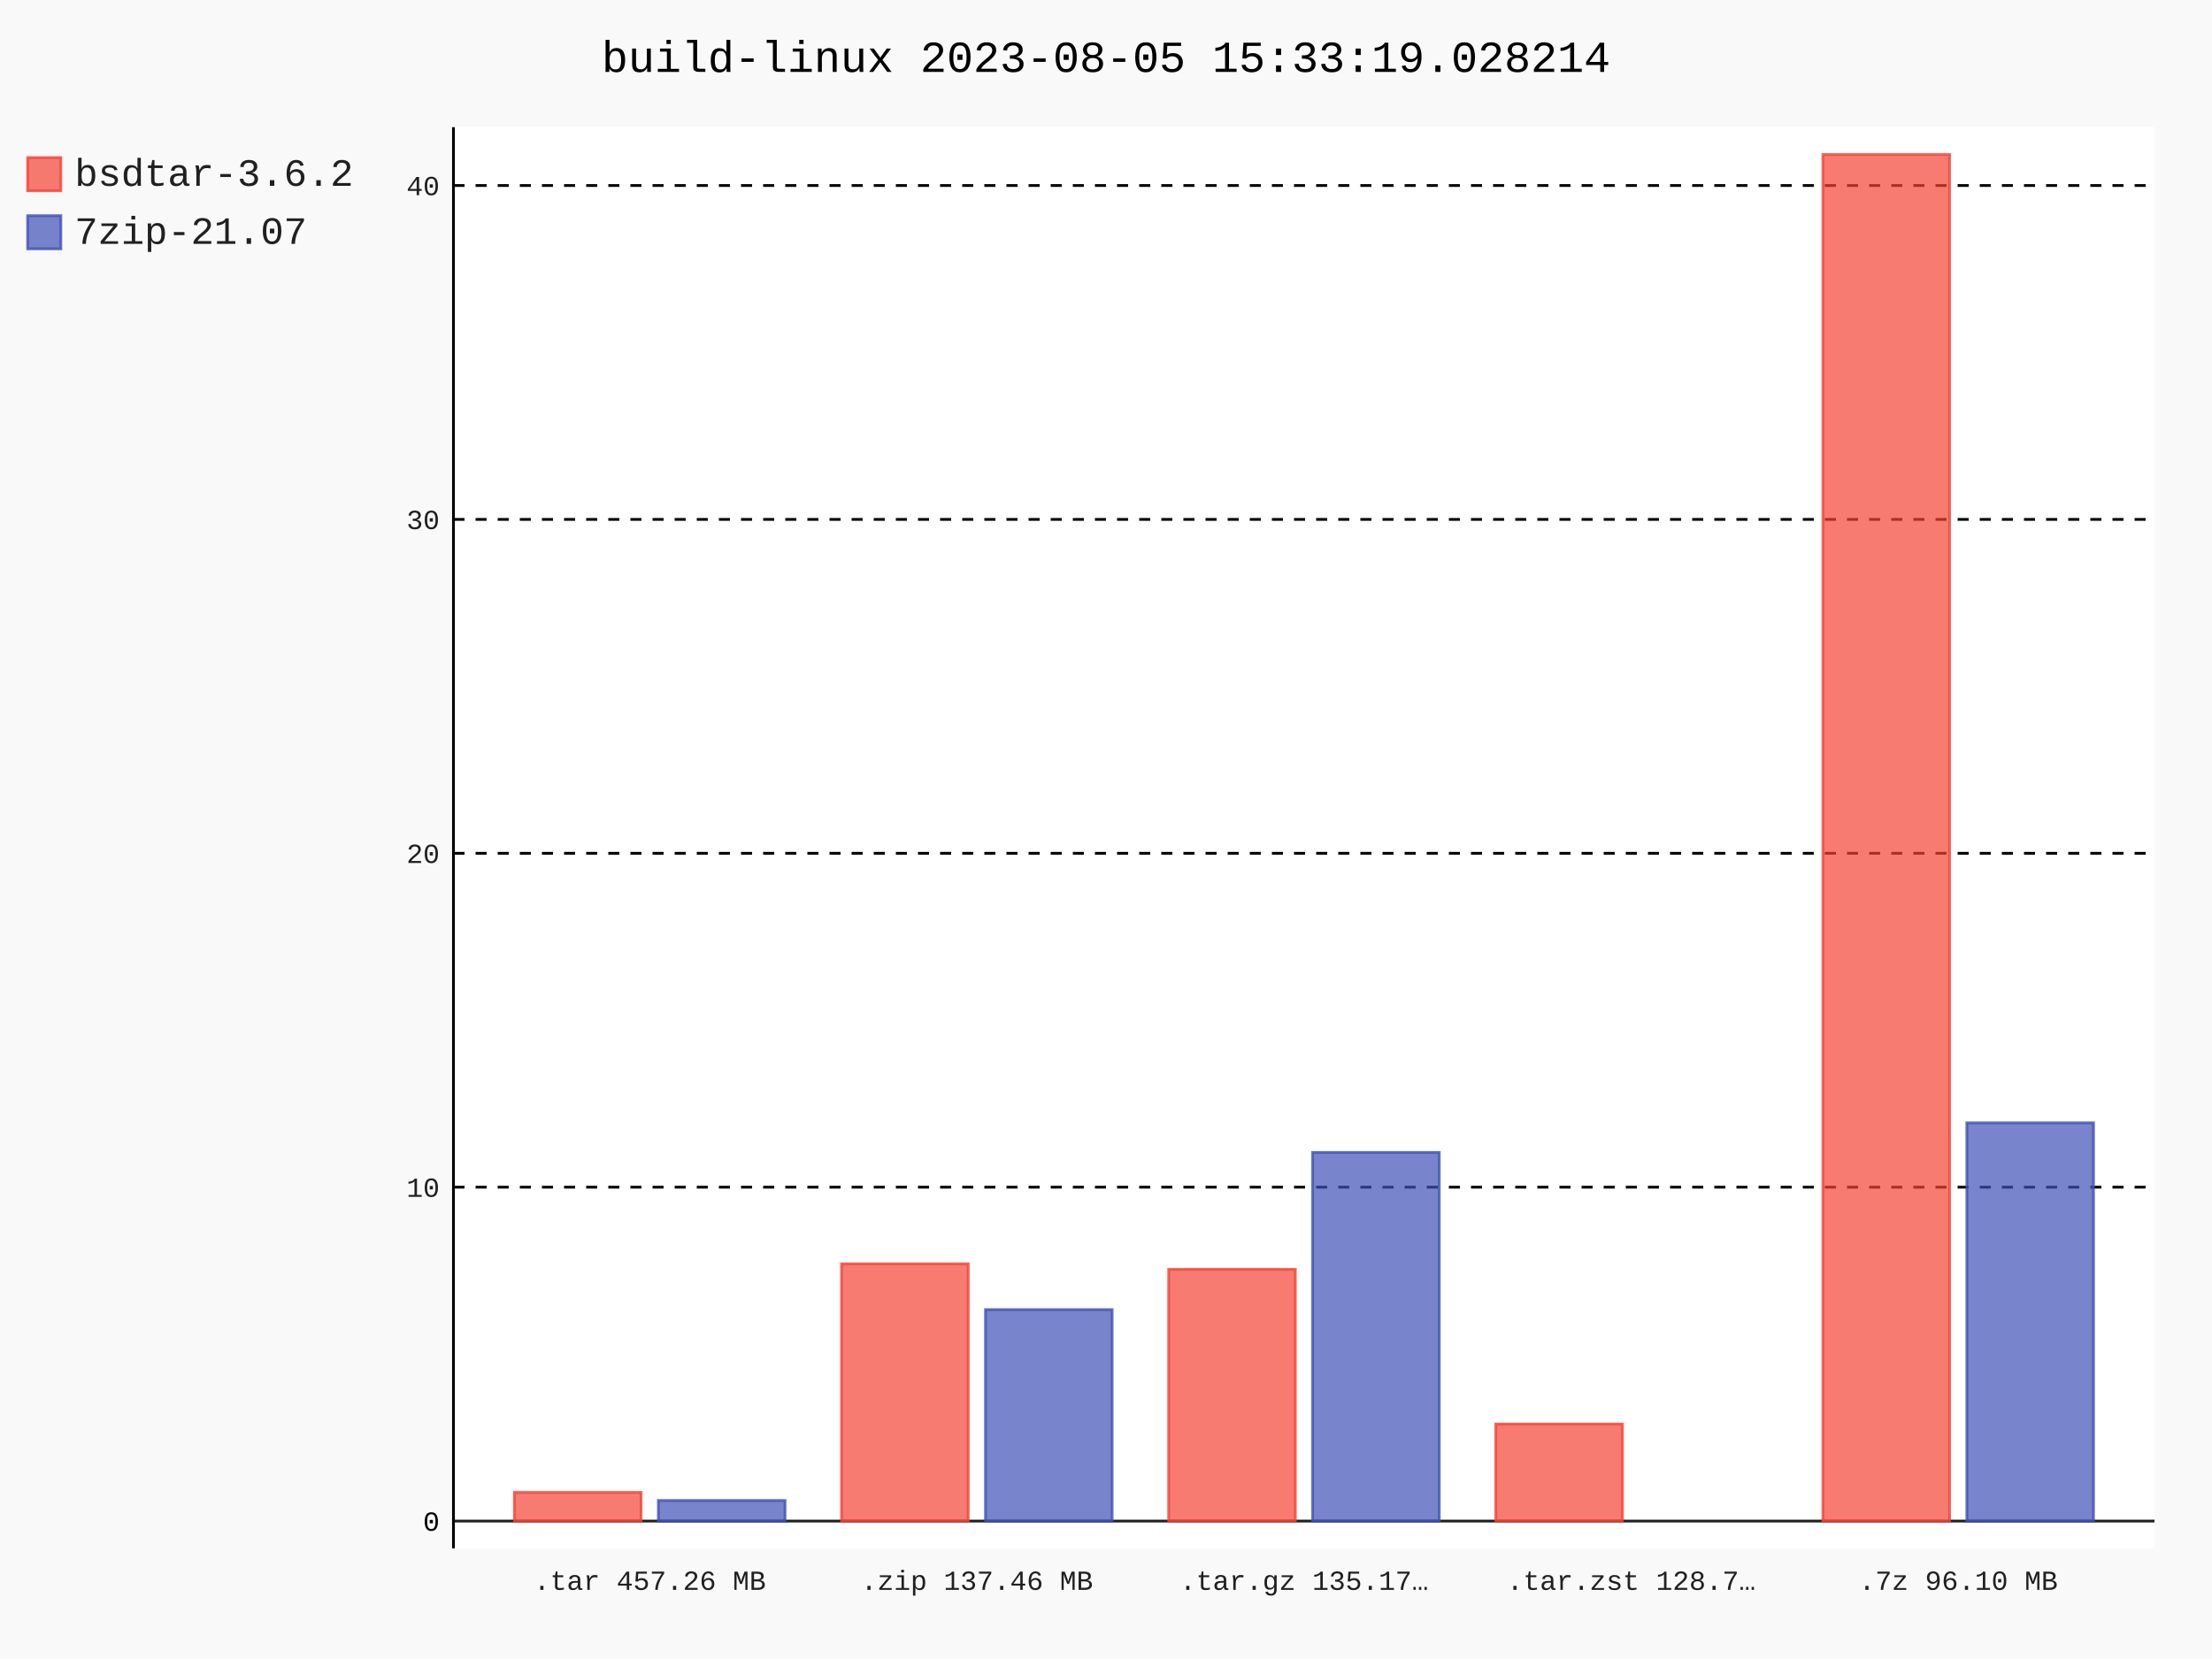
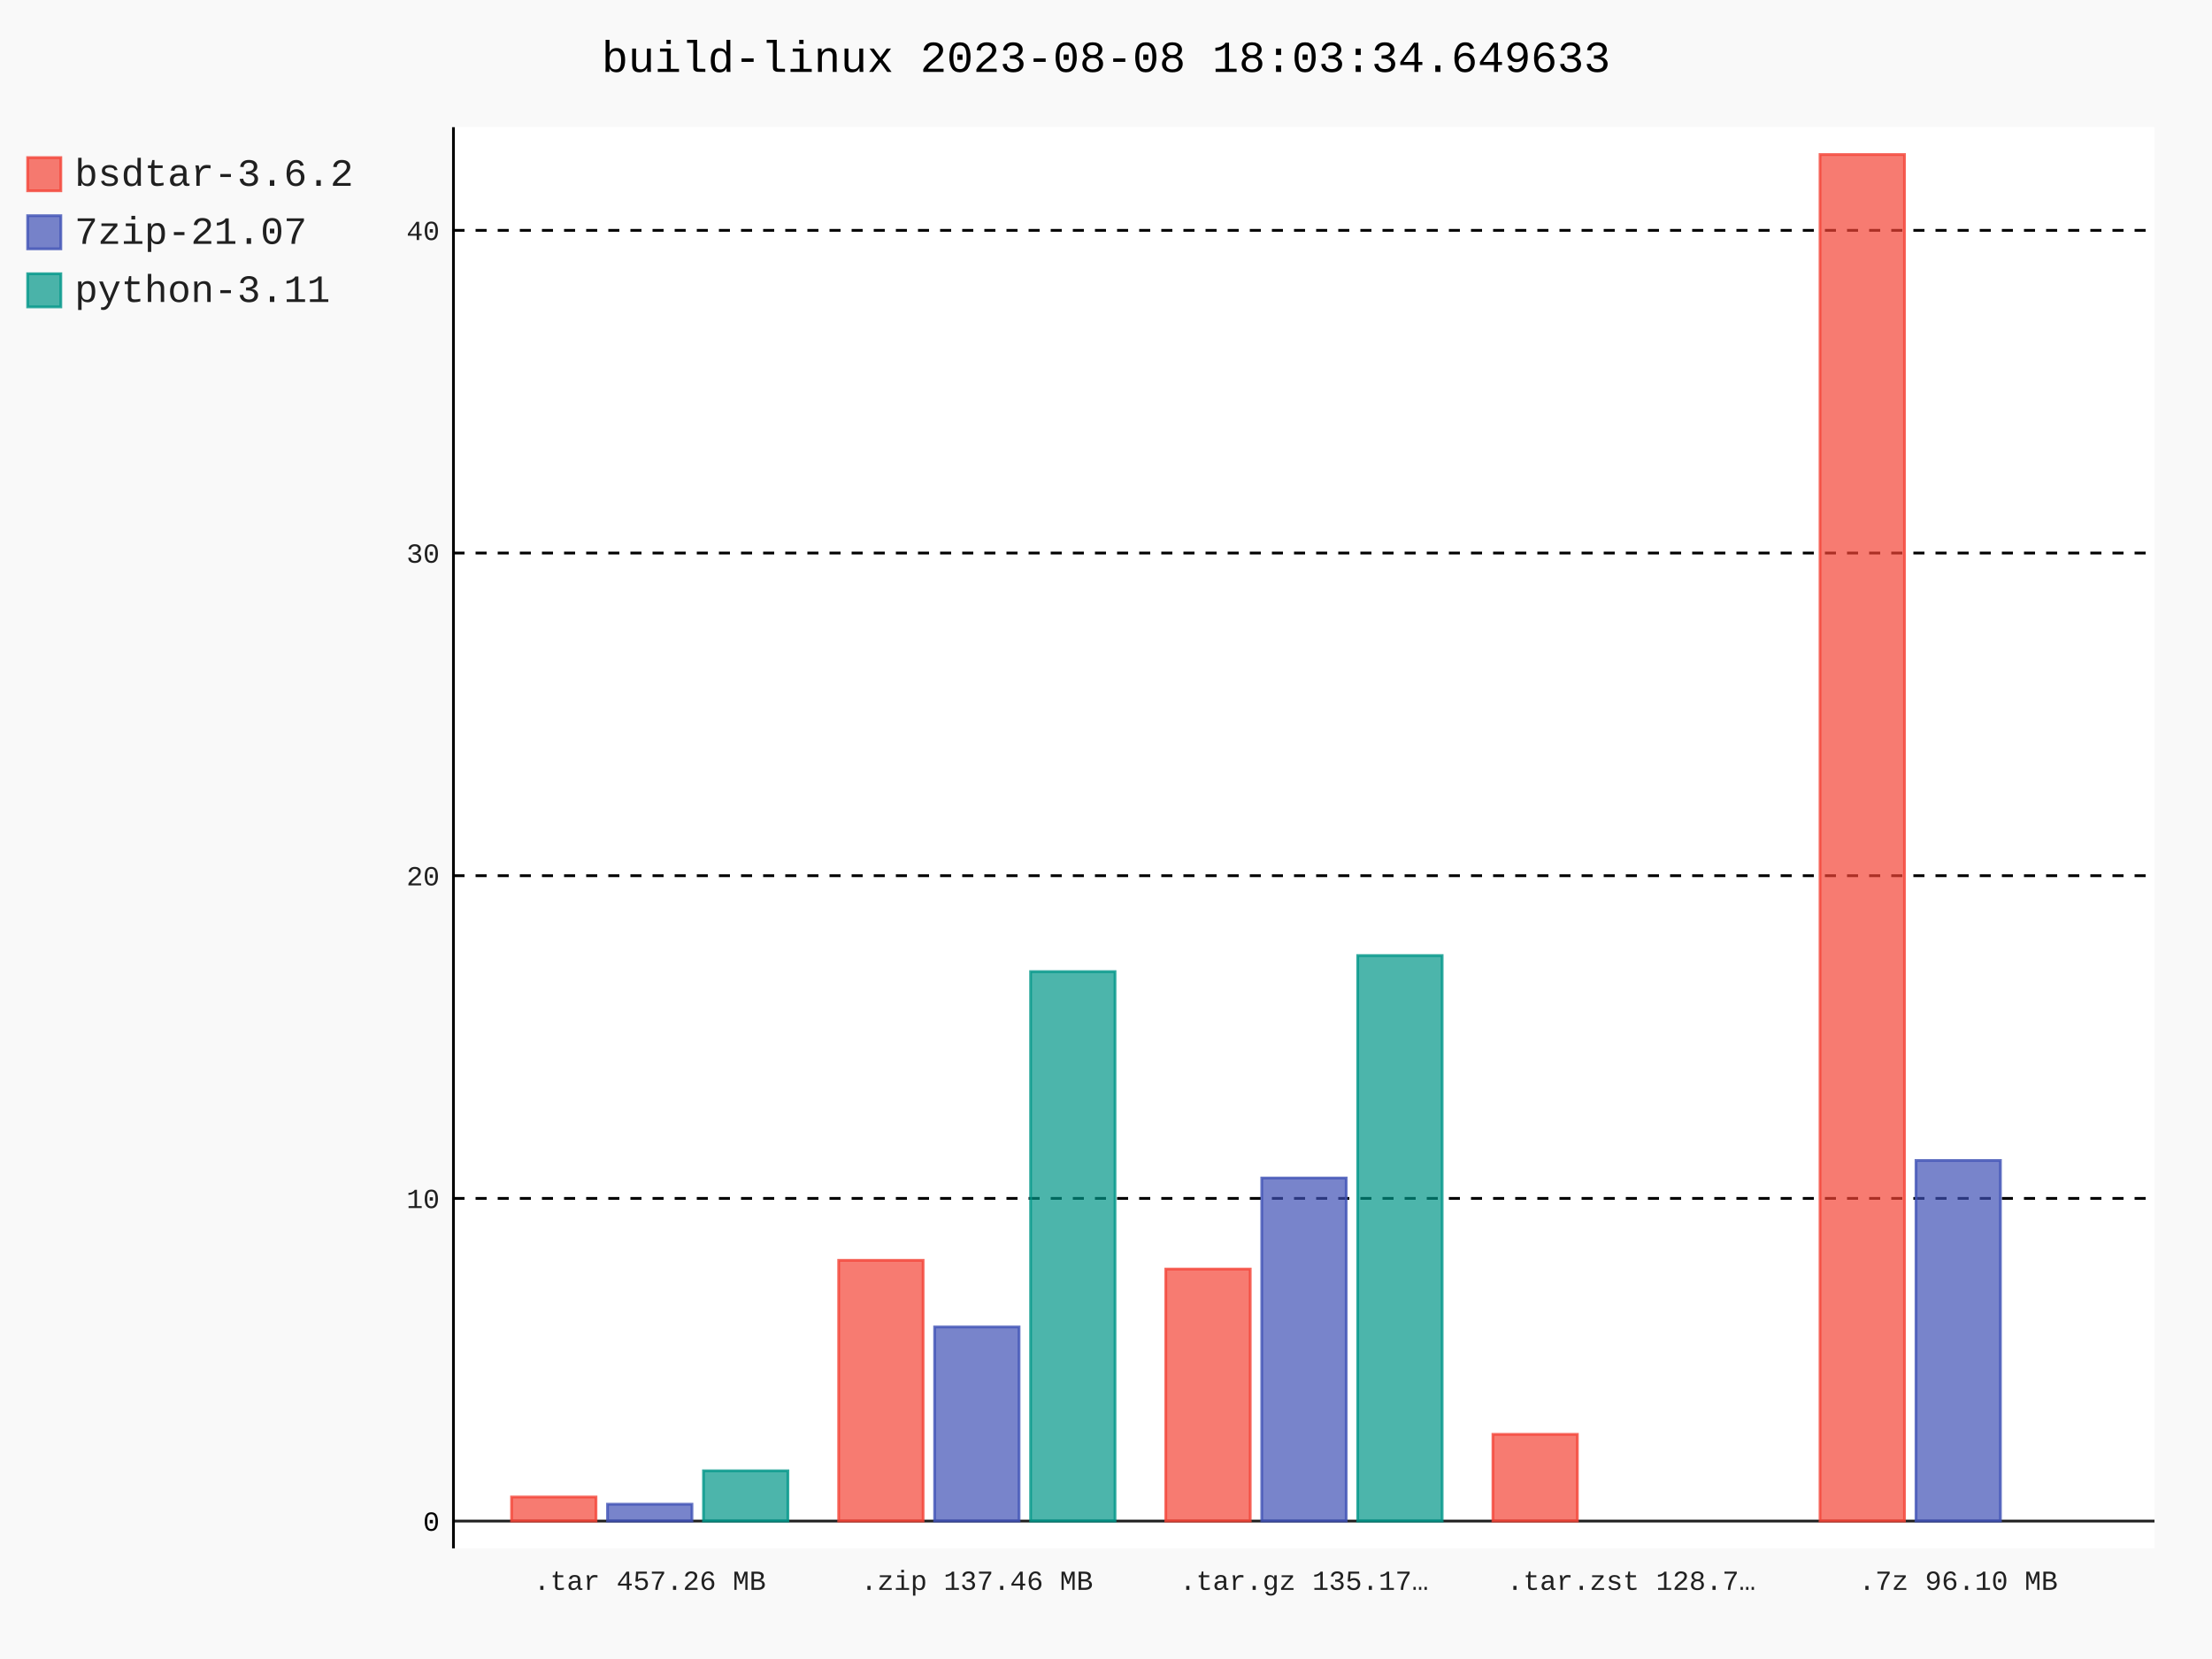
- <svg xmlns="http://www.w3.org/2000/svg" id="chart-20ebc750-cc10-4b50-97b6-d83d3d136396" class="pygal-chart" viewBox="0 0 800 600">
+ <svg xmlns="http://www.w3.org/2000/svg" id="chart-1e963afc-e790-4fc5-999a-8ee0ed5c1b69" class="pygal-chart" viewBox="0 0 800 600">
  <defs>
-     <style type="text/css">#chart-20ebc750-cc10-4b50-97b6-d83d3d136396{-webkit-user-select:none;-webkit-font-smoothing:antialiased;font-family:Consolas,"Liberation Mono",Menlo,Courier,monospace}#chart-20ebc750-cc10-4b50-97b6-d83d3d136396 .title{font-family:Consolas,"Liberation Mono",Menlo,Courier,monospace;font-size:16px}#chart-20ebc750-cc10-4b50-97b6-d83d3d136396 .legends .legend text{font-family:Consolas,"Liberation Mono",Menlo,Courier,monospace;font-size:14px}#chart-20ebc750-cc10-4b50-97b6-d83d3d136396 .axis text{font-family:Consolas,"Liberation Mono",Menlo,Courier,monospace;font-size:10px}#chart-20ebc750-cc10-4b50-97b6-d83d3d136396 .axis text.major{font-family:Consolas,"Liberation Mono",Menlo,Courier,monospace;font-size:10px}#chart-20ebc750-cc10-4b50-97b6-d83d3d136396 .text-overlay text.value{font-family:Consolas,"Liberation Mono",Menlo,Courier,monospace;font-size:16px}#chart-20ebc750-cc10-4b50-97b6-d83d3d136396 .text-overlay text.label{font-family:Consolas,"Liberation Mono",Menlo,Courier,monospace;font-size:10px}#chart-20ebc750-cc10-4b50-97b6-d83d3d136396 .tooltip{font-family:Consolas,"Liberation Mono",Menlo,Courier,monospace;font-size:14px}#chart-20ebc750-cc10-4b50-97b6-d83d3d136396 text.no_data{font-family:Consolas,"Liberation Mono",Menlo,Courier,monospace;font-size:64px}
- #chart-20ebc750-cc10-4b50-97b6-d83d3d136396{background-color:rgba(249,249,249,1)}#chart-20ebc750-cc10-4b50-97b6-d83d3d136396 path,#chart-20ebc750-cc10-4b50-97b6-d83d3d136396 line,#chart-20ebc750-cc10-4b50-97b6-d83d3d136396 rect,#chart-20ebc750-cc10-4b50-97b6-d83d3d136396 circle{-webkit-transition:150ms;-moz-transition:150ms;transition:150ms}#chart-20ebc750-cc10-4b50-97b6-d83d3d136396 .graph &gt; .background{fill:rgba(249,249,249,1)}#chart-20ebc750-cc10-4b50-97b6-d83d3d136396 .plot &gt; .background{fill:rgba(255,255,255,1)}#chart-20ebc750-cc10-4b50-97b6-d83d3d136396 .graph{fill:rgba(0,0,0,.87)}#chart-20ebc750-cc10-4b50-97b6-d83d3d136396 text.no_data{fill:rgba(0,0,0,1)}#chart-20ebc750-cc10-4b50-97b6-d83d3d136396 .title{fill:rgba(0,0,0,1)}#chart-20ebc750-cc10-4b50-97b6-d83d3d136396 .legends .legend text{fill:rgba(0,0,0,.87)}#chart-20ebc750-cc10-4b50-97b6-d83d3d136396 .legends .legend:hover text{fill:rgba(0,0,0,1)}#chart-20ebc750-cc10-4b50-97b6-d83d3d136396 .axis .line{stroke:rgba(0,0,0,1)}#chart-20ebc750-cc10-4b50-97b6-d83d3d136396 .axis .guide.line{stroke:rgba(0,0,0,.54)}#chart-20ebc750-cc10-4b50-97b6-d83d3d136396 .axis .major.line{stroke:rgba(0,0,0,.87)}#chart-20ebc750-cc10-4b50-97b6-d83d3d136396 .axis text.major{fill:rgba(0,0,0,1)}#chart-20ebc750-cc10-4b50-97b6-d83d3d136396 .axis.y .guides:hover .guide.line,#chart-20ebc750-cc10-4b50-97b6-d83d3d136396 .line-graph .axis.x .guides:hover .guide.line,#chart-20ebc750-cc10-4b50-97b6-d83d3d136396 .stackedline-graph .axis.x .guides:hover .guide.line,#chart-20ebc750-cc10-4b50-97b6-d83d3d136396 .xy-graph .axis.x .guides:hover .guide.line{stroke:rgba(0,0,0,1)}#chart-20ebc750-cc10-4b50-97b6-d83d3d136396 .axis .guides:hover text{fill:rgba(0,0,0,1)}#chart-20ebc750-cc10-4b50-97b6-d83d3d136396 .reactive{fill-opacity:.7;stroke-opacity:.8;stroke-width:1}#chart-20ebc750-cc10-4b50-97b6-d83d3d136396 .ci{stroke:rgba(0,0,0,.87)}#chart-20ebc750-cc10-4b50-97b6-d83d3d136396 .reactive.active,#chart-20ebc750-cc10-4b50-97b6-d83d3d136396 .active .reactive{fill-opacity:.8;stroke-opacity:.9;stroke-width:4}#chart-20ebc750-cc10-4b50-97b6-d83d3d136396 .ci .reactive.active{stroke-width:1.5}#chart-20ebc750-cc10-4b50-97b6-d83d3d136396 .series text{fill:rgba(0,0,0,1)}#chart-20ebc750-cc10-4b50-97b6-d83d3d136396 .tooltip rect{fill:rgba(255,255,255,1);stroke:rgba(0,0,0,1);-webkit-transition:opacity 150ms;-moz-transition:opacity 150ms;transition:opacity 150ms}#chart-20ebc750-cc10-4b50-97b6-d83d3d136396 .tooltip .label{fill:rgba(0,0,0,.87)}#chart-20ebc750-cc10-4b50-97b6-d83d3d136396 .tooltip .label{fill:rgba(0,0,0,.87)}#chart-20ebc750-cc10-4b50-97b6-d83d3d136396 .tooltip .legend{font-size:.8em;fill:rgba(0,0,0,.54)}#chart-20ebc750-cc10-4b50-97b6-d83d3d136396 .tooltip .x_label{font-size:.6em;fill:rgba(0,0,0,1)}#chart-20ebc750-cc10-4b50-97b6-d83d3d136396 .tooltip .xlink{font-size:.5em;text-decoration:underline}#chart-20ebc750-cc10-4b50-97b6-d83d3d136396 .tooltip .value{font-size:1.5em}#chart-20ebc750-cc10-4b50-97b6-d83d3d136396 .bound{font-size:.5em}#chart-20ebc750-cc10-4b50-97b6-d83d3d136396 .max-value{font-size:.75em;fill:rgba(0,0,0,.54)}#chart-20ebc750-cc10-4b50-97b6-d83d3d136396 .map-element{fill:rgba(255,255,255,1);stroke:rgba(0,0,0,.54) !important}#chart-20ebc750-cc10-4b50-97b6-d83d3d136396 .map-element .reactive{fill-opacity:inherit;stroke-opacity:inherit}#chart-20ebc750-cc10-4b50-97b6-d83d3d136396 .color-0,#chart-20ebc750-cc10-4b50-97b6-d83d3d136396 .color-0 a:visited{stroke:#F44336;fill:#F44336}#chart-20ebc750-cc10-4b50-97b6-d83d3d136396 .color-1,#chart-20ebc750-cc10-4b50-97b6-d83d3d136396 .color-1 a:visited{stroke:#3F51B5;fill:#3F51B5}#chart-20ebc750-cc10-4b50-97b6-d83d3d136396 .text-overlay .color-0 text{fill:black}#chart-20ebc750-cc10-4b50-97b6-d83d3d136396 .text-overlay .color-1 text{fill:black}
- #chart-20ebc750-cc10-4b50-97b6-d83d3d136396 text.no_data{text-anchor:middle}#chart-20ebc750-cc10-4b50-97b6-d83d3d136396 .guide.line{fill:none}#chart-20ebc750-cc10-4b50-97b6-d83d3d136396 .centered{text-anchor:middle}#chart-20ebc750-cc10-4b50-97b6-d83d3d136396 .title{text-anchor:middle}#chart-20ebc750-cc10-4b50-97b6-d83d3d136396 .legends .legend text{fill-opacity:1}#chart-20ebc750-cc10-4b50-97b6-d83d3d136396 .axis.x text{text-anchor:middle}#chart-20ebc750-cc10-4b50-97b6-d83d3d136396 .axis.x:not(.web) text[transform]{text-anchor:start}#chart-20ebc750-cc10-4b50-97b6-d83d3d136396 .axis.x:not(.web) text[transform].backwards{text-anchor:end}#chart-20ebc750-cc10-4b50-97b6-d83d3d136396 .axis.y text{text-anchor:end}#chart-20ebc750-cc10-4b50-97b6-d83d3d136396 .axis.y text[transform].backwards{text-anchor:start}#chart-20ebc750-cc10-4b50-97b6-d83d3d136396 .axis.y2 text{text-anchor:start}#chart-20ebc750-cc10-4b50-97b6-d83d3d136396 .axis.y2 text[transform].backwards{text-anchor:end}#chart-20ebc750-cc10-4b50-97b6-d83d3d136396 .axis .guide.line{stroke-dasharray:4,4;stroke:black}#chart-20ebc750-cc10-4b50-97b6-d83d3d136396 .axis .major.guide.line{stroke-dasharray:6,6;stroke:black}#chart-20ebc750-cc10-4b50-97b6-d83d3d136396 .horizontal .axis.y .guide.line,#chart-20ebc750-cc10-4b50-97b6-d83d3d136396 .horizontal .axis.y2 .guide.line,#chart-20ebc750-cc10-4b50-97b6-d83d3d136396 .vertical .axis.x .guide.line{opacity:0}#chart-20ebc750-cc10-4b50-97b6-d83d3d136396 .horizontal .axis.always_show .guide.line,#chart-20ebc750-cc10-4b50-97b6-d83d3d136396 .vertical .axis.always_show .guide.line{opacity:1 !important}#chart-20ebc750-cc10-4b50-97b6-d83d3d136396 .axis.y .guides:hover .guide.line,#chart-20ebc750-cc10-4b50-97b6-d83d3d136396 .axis.y2 .guides:hover .guide.line,#chart-20ebc750-cc10-4b50-97b6-d83d3d136396 .axis.x .guides:hover .guide.line{opacity:1}#chart-20ebc750-cc10-4b50-97b6-d83d3d136396 .axis .guides:hover text{opacity:1}#chart-20ebc750-cc10-4b50-97b6-d83d3d136396 .nofill{fill:none}#chart-20ebc750-cc10-4b50-97b6-d83d3d136396 .subtle-fill{fill-opacity:.2}#chart-20ebc750-cc10-4b50-97b6-d83d3d136396 .dot{stroke-width:1px;fill-opacity:1;stroke-opacity:1}#chart-20ebc750-cc10-4b50-97b6-d83d3d136396 .dot.active{stroke-width:5px}#chart-20ebc750-cc10-4b50-97b6-d83d3d136396 .dot.negative{fill:transparent}#chart-20ebc750-cc10-4b50-97b6-d83d3d136396 text,#chart-20ebc750-cc10-4b50-97b6-d83d3d136396 tspan{stroke:none !important}#chart-20ebc750-cc10-4b50-97b6-d83d3d136396 .series text.active{opacity:1}#chart-20ebc750-cc10-4b50-97b6-d83d3d136396 .tooltip rect{fill-opacity:.95;stroke-width:.5}#chart-20ebc750-cc10-4b50-97b6-d83d3d136396 .tooltip text{fill-opacity:1}#chart-20ebc750-cc10-4b50-97b6-d83d3d136396 .showable{visibility:hidden}#chart-20ebc750-cc10-4b50-97b6-d83d3d136396 .showable.shown{visibility:visible}#chart-20ebc750-cc10-4b50-97b6-d83d3d136396 .gauge-background{fill:rgba(229,229,229,1);stroke:none}#chart-20ebc750-cc10-4b50-97b6-d83d3d136396 .bg-lines{stroke:rgba(249,249,249,1);stroke-width:2px}</style>
+     <style type="text/css">#chart-1e963afc-e790-4fc5-999a-8ee0ed5c1b69{-webkit-user-select:none;-webkit-font-smoothing:antialiased;font-family:Consolas,"Liberation Mono",Menlo,Courier,monospace}#chart-1e963afc-e790-4fc5-999a-8ee0ed5c1b69 .title{font-family:Consolas,"Liberation Mono",Menlo,Courier,monospace;font-size:16px}#chart-1e963afc-e790-4fc5-999a-8ee0ed5c1b69 .legends .legend text{font-family:Consolas,"Liberation Mono",Menlo,Courier,monospace;font-size:14px}#chart-1e963afc-e790-4fc5-999a-8ee0ed5c1b69 .axis text{font-family:Consolas,"Liberation Mono",Menlo,Courier,monospace;font-size:10px}#chart-1e963afc-e790-4fc5-999a-8ee0ed5c1b69 .axis text.major{font-family:Consolas,"Liberation Mono",Menlo,Courier,monospace;font-size:10px}#chart-1e963afc-e790-4fc5-999a-8ee0ed5c1b69 .text-overlay text.value{font-family:Consolas,"Liberation Mono",Menlo,Courier,monospace;font-size:16px}#chart-1e963afc-e790-4fc5-999a-8ee0ed5c1b69 .text-overlay text.label{font-family:Consolas,"Liberation Mono",Menlo,Courier,monospace;font-size:10px}#chart-1e963afc-e790-4fc5-999a-8ee0ed5c1b69 .tooltip{font-family:Consolas,"Liberation Mono",Menlo,Courier,monospace;font-size:14px}#chart-1e963afc-e790-4fc5-999a-8ee0ed5c1b69 text.no_data{font-family:Consolas,"Liberation Mono",Menlo,Courier,monospace;font-size:64px}
+ #chart-1e963afc-e790-4fc5-999a-8ee0ed5c1b69{background-color:rgba(249,249,249,1)}#chart-1e963afc-e790-4fc5-999a-8ee0ed5c1b69 path,#chart-1e963afc-e790-4fc5-999a-8ee0ed5c1b69 line,#chart-1e963afc-e790-4fc5-999a-8ee0ed5c1b69 rect,#chart-1e963afc-e790-4fc5-999a-8ee0ed5c1b69 circle{-webkit-transition:150ms;-moz-transition:150ms;transition:150ms}#chart-1e963afc-e790-4fc5-999a-8ee0ed5c1b69 .graph &gt; .background{fill:rgba(249,249,249,1)}#chart-1e963afc-e790-4fc5-999a-8ee0ed5c1b69 .plot &gt; .background{fill:rgba(255,255,255,1)}#chart-1e963afc-e790-4fc5-999a-8ee0ed5c1b69 .graph{fill:rgba(0,0,0,.87)}#chart-1e963afc-e790-4fc5-999a-8ee0ed5c1b69 text.no_data{fill:rgba(0,0,0,1)}#chart-1e963afc-e790-4fc5-999a-8ee0ed5c1b69 .title{fill:rgba(0,0,0,1)}#chart-1e963afc-e790-4fc5-999a-8ee0ed5c1b69 .legends .legend text{fill:rgba(0,0,0,.87)}#chart-1e963afc-e790-4fc5-999a-8ee0ed5c1b69 .legends .legend:hover text{fill:rgba(0,0,0,1)}#chart-1e963afc-e790-4fc5-999a-8ee0ed5c1b69 .axis .line{stroke:rgba(0,0,0,1)}#chart-1e963afc-e790-4fc5-999a-8ee0ed5c1b69 .axis .guide.line{stroke:rgba(0,0,0,.54)}#chart-1e963afc-e790-4fc5-999a-8ee0ed5c1b69 .axis .major.line{stroke:rgba(0,0,0,.87)}#chart-1e963afc-e790-4fc5-999a-8ee0ed5c1b69 .axis text.major{fill:rgba(0,0,0,1)}#chart-1e963afc-e790-4fc5-999a-8ee0ed5c1b69 .axis.y .guides:hover .guide.line,#chart-1e963afc-e790-4fc5-999a-8ee0ed5c1b69 .line-graph .axis.x .guides:hover .guide.line,#chart-1e963afc-e790-4fc5-999a-8ee0ed5c1b69 .stackedline-graph .axis.x .guides:hover .guide.line,#chart-1e963afc-e790-4fc5-999a-8ee0ed5c1b69 .xy-graph .axis.x .guides:hover .guide.line{stroke:rgba(0,0,0,1)}#chart-1e963afc-e790-4fc5-999a-8ee0ed5c1b69 .axis .guides:hover text{fill:rgba(0,0,0,1)}#chart-1e963afc-e790-4fc5-999a-8ee0ed5c1b69 .reactive{fill-opacity:.7;stroke-opacity:.8;stroke-width:1}#chart-1e963afc-e790-4fc5-999a-8ee0ed5c1b69 .ci{stroke:rgba(0,0,0,.87)}#chart-1e963afc-e790-4fc5-999a-8ee0ed5c1b69 .reactive.active,#chart-1e963afc-e790-4fc5-999a-8ee0ed5c1b69 .active .reactive{fill-opacity:.8;stroke-opacity:.9;stroke-width:4}#chart-1e963afc-e790-4fc5-999a-8ee0ed5c1b69 .ci .reactive.active{stroke-width:1.5}#chart-1e963afc-e790-4fc5-999a-8ee0ed5c1b69 .series text{fill:rgba(0,0,0,1)}#chart-1e963afc-e790-4fc5-999a-8ee0ed5c1b69 .tooltip rect{fill:rgba(255,255,255,1);stroke:rgba(0,0,0,1);-webkit-transition:opacity 150ms;-moz-transition:opacity 150ms;transition:opacity 150ms}#chart-1e963afc-e790-4fc5-999a-8ee0ed5c1b69 .tooltip .label{fill:rgba(0,0,0,.87)}#chart-1e963afc-e790-4fc5-999a-8ee0ed5c1b69 .tooltip .label{fill:rgba(0,0,0,.87)}#chart-1e963afc-e790-4fc5-999a-8ee0ed5c1b69 .tooltip .legend{font-size:.8em;fill:rgba(0,0,0,.54)}#chart-1e963afc-e790-4fc5-999a-8ee0ed5c1b69 .tooltip .x_label{font-size:.6em;fill:rgba(0,0,0,1)}#chart-1e963afc-e790-4fc5-999a-8ee0ed5c1b69 .tooltip .xlink{font-size:.5em;text-decoration:underline}#chart-1e963afc-e790-4fc5-999a-8ee0ed5c1b69 .tooltip .value{font-size:1.5em}#chart-1e963afc-e790-4fc5-999a-8ee0ed5c1b69 .bound{font-size:.5em}#chart-1e963afc-e790-4fc5-999a-8ee0ed5c1b69 .max-value{font-size:.75em;fill:rgba(0,0,0,.54)}#chart-1e963afc-e790-4fc5-999a-8ee0ed5c1b69 .map-element{fill:rgba(255,255,255,1);stroke:rgba(0,0,0,.54) !important}#chart-1e963afc-e790-4fc5-999a-8ee0ed5c1b69 .map-element .reactive{fill-opacity:inherit;stroke-opacity:inherit}#chart-1e963afc-e790-4fc5-999a-8ee0ed5c1b69 .color-0,#chart-1e963afc-e790-4fc5-999a-8ee0ed5c1b69 .color-0 a:visited{stroke:#F44336;fill:#F44336}#chart-1e963afc-e790-4fc5-999a-8ee0ed5c1b69 .color-1,#chart-1e963afc-e790-4fc5-999a-8ee0ed5c1b69 .color-1 a:visited{stroke:#3F51B5;fill:#3F51B5}#chart-1e963afc-e790-4fc5-999a-8ee0ed5c1b69 .color-2,#chart-1e963afc-e790-4fc5-999a-8ee0ed5c1b69 .color-2 a:visited{stroke:#009688;fill:#009688}#chart-1e963afc-e790-4fc5-999a-8ee0ed5c1b69 .text-overlay .color-0 text{fill:black}#chart-1e963afc-e790-4fc5-999a-8ee0ed5c1b69 .text-overlay .color-1 text{fill:black}#chart-1e963afc-e790-4fc5-999a-8ee0ed5c1b69 .text-overlay .color-2 text{fill:black}
+ #chart-1e963afc-e790-4fc5-999a-8ee0ed5c1b69 text.no_data{text-anchor:middle}#chart-1e963afc-e790-4fc5-999a-8ee0ed5c1b69 .guide.line{fill:none}#chart-1e963afc-e790-4fc5-999a-8ee0ed5c1b69 .centered{text-anchor:middle}#chart-1e963afc-e790-4fc5-999a-8ee0ed5c1b69 .title{text-anchor:middle}#chart-1e963afc-e790-4fc5-999a-8ee0ed5c1b69 .legends .legend text{fill-opacity:1}#chart-1e963afc-e790-4fc5-999a-8ee0ed5c1b69 .axis.x text{text-anchor:middle}#chart-1e963afc-e790-4fc5-999a-8ee0ed5c1b69 .axis.x:not(.web) text[transform]{text-anchor:start}#chart-1e963afc-e790-4fc5-999a-8ee0ed5c1b69 .axis.x:not(.web) text[transform].backwards{text-anchor:end}#chart-1e963afc-e790-4fc5-999a-8ee0ed5c1b69 .axis.y text{text-anchor:end}#chart-1e963afc-e790-4fc5-999a-8ee0ed5c1b69 .axis.y text[transform].backwards{text-anchor:start}#chart-1e963afc-e790-4fc5-999a-8ee0ed5c1b69 .axis.y2 text{text-anchor:start}#chart-1e963afc-e790-4fc5-999a-8ee0ed5c1b69 .axis.y2 text[transform].backwards{text-anchor:end}#chart-1e963afc-e790-4fc5-999a-8ee0ed5c1b69 .axis .guide.line{stroke-dasharray:4,4;stroke:black}#chart-1e963afc-e790-4fc5-999a-8ee0ed5c1b69 .axis .major.guide.line{stroke-dasharray:6,6;stroke:black}#chart-1e963afc-e790-4fc5-999a-8ee0ed5c1b69 .horizontal .axis.y .guide.line,#chart-1e963afc-e790-4fc5-999a-8ee0ed5c1b69 .horizontal .axis.y2 .guide.line,#chart-1e963afc-e790-4fc5-999a-8ee0ed5c1b69 .vertical .axis.x .guide.line{opacity:0}#chart-1e963afc-e790-4fc5-999a-8ee0ed5c1b69 .horizontal .axis.always_show .guide.line,#chart-1e963afc-e790-4fc5-999a-8ee0ed5c1b69 .vertical .axis.always_show .guide.line{opacity:1 !important}#chart-1e963afc-e790-4fc5-999a-8ee0ed5c1b69 .axis.y .guides:hover .guide.line,#chart-1e963afc-e790-4fc5-999a-8ee0ed5c1b69 .axis.y2 .guides:hover .guide.line,#chart-1e963afc-e790-4fc5-999a-8ee0ed5c1b69 .axis.x .guides:hover .guide.line{opacity:1}#chart-1e963afc-e790-4fc5-999a-8ee0ed5c1b69 .axis .guides:hover text{opacity:1}#chart-1e963afc-e790-4fc5-999a-8ee0ed5c1b69 .nofill{fill:none}#chart-1e963afc-e790-4fc5-999a-8ee0ed5c1b69 .subtle-fill{fill-opacity:.2}#chart-1e963afc-e790-4fc5-999a-8ee0ed5c1b69 .dot{stroke-width:1px;fill-opacity:1;stroke-opacity:1}#chart-1e963afc-e790-4fc5-999a-8ee0ed5c1b69 .dot.active{stroke-width:5px}#chart-1e963afc-e790-4fc5-999a-8ee0ed5c1b69 .dot.negative{fill:transparent}#chart-1e963afc-e790-4fc5-999a-8ee0ed5c1b69 text,#chart-1e963afc-e790-4fc5-999a-8ee0ed5c1b69 tspan{stroke:none !important}#chart-1e963afc-e790-4fc5-999a-8ee0ed5c1b69 .series text.active{opacity:1}#chart-1e963afc-e790-4fc5-999a-8ee0ed5c1b69 .tooltip rect{fill-opacity:.95;stroke-width:.5}#chart-1e963afc-e790-4fc5-999a-8ee0ed5c1b69 .tooltip text{fill-opacity:1}#chart-1e963afc-e790-4fc5-999a-8ee0ed5c1b69 .showable{visibility:hidden}#chart-1e963afc-e790-4fc5-999a-8ee0ed5c1b69 .showable.shown{visibility:visible}#chart-1e963afc-e790-4fc5-999a-8ee0ed5c1b69 .gauge-background{fill:rgba(229,229,229,1);stroke:none}#chart-1e963afc-e790-4fc5-999a-8ee0ed5c1b69 .bg-lines{stroke:rgba(249,249,249,1);stroke-width:2px}</style>
  </defs>
  <g class="graph bar-graph vertical">
    <rect x="0" y="0" width="800" height="600" class="background" />
    <g transform="translate(164, 46)" class="plot">
      <rect x="0" y="0" width="615.2" height="514" class="background" />
      <g class="axis y always_show">
        <g class="guides">
          <path d="M0 504.115 h615.2" class="axis major line" />
          <text x="-5" y="507.615" class="major">0</text>
        </g>
        <g class="guides">
-           <path d="M0 383.359 h615.2" class="guide line" />
-           <text x="-5" y="386.859" class="">10</text>
+           <path d="M0 387.414 h615.2" class="guide line" />
+           <text x="-5" y="390.914" class="">10</text>
        </g>
        <g class="guides">
-           <path d="M0 262.603 h615.2" class="guide line" />
-           <text x="-5" y="266.103" class="">20</text>
+           <path d="M0 270.712 h615.2" class="guide line" />
+           <text x="-5" y="274.212" class="">20</text>
        </g>
        <g class="guides">
-           <path d="M0 141.847 h615.2" class="guide line" />
-           <text x="-5" y="145.347" class="">30</text>
+           <path d="M0 154.011 h615.2" class="guide line" />
+           <text x="-5" y="157.511" class="">30</text>
        </g>
        <g class="guides">
-           <path d="M0 21.091 h615.2" class="guide line" />
-           <text x="-5" y="24.591" class="">40</text>
+           <path d="M0 37.309 h615.2" class="guide line" />
+           <text x="-5" y="40.809" class="">40</text>
        </g>
      </g>
      <g class="axis x">
        <path d="M0 0 v514" class="line" />
        <g class="guides">
          <path d="M70.985 0 v514" class="guide line" />
          <text x="70.985" y="529.0" class="">.tar 457.26 MB</text>
        </g>
        <g class="guides">
          <path d="M189.292 0 v514" class="guide line" />
          <text x="189.292" y="529.0" class="">.zip 137.46 MB</text>
        </g>
        <g class="guides">
          <path d="M307.6 0 v514" class="guide line" />
          <text x="307.6" y="529.0" class="">.tar.gz 135.17…</text>
        </g>
        <g class="guides">
          <path d="M425.908 0 v514" class="guide line" />
          <text x="425.908" y="529.0" class="">.tar.zst 128.7…</text>
        </g>
        <g class="guides">
          <path d="M544.215 0 v514" class="guide line" />
          <text x="544.215" y="529.0" class="">.7z 96.10 MB</text>
        </g>
      </g>
      <g class="series serie-0 color-0">
        <g class="bars">
          <g class="bar">
-             <rect x="22.053" y="493.742" rx="0" ry="0" width="45.809" height="10.373" class="rect reactive tooltip-trigger" />
+             <rect x="21.011" y="495.409" rx="0" ry="0" width="30.539" height="8.706" class="rect reactive tooltip-trigger" />
          </g>
          <g class="bar">
-             <rect x="140.36" y="411.073" rx="0" ry="0" width="45.809" height="93.043" class="rect reactive tooltip-trigger" />
+             <rect x="139.319" y="409.809" rx="0" ry="0" width="30.539" height="94.306" class="rect reactive tooltip-trigger" />
          </g>
          <g class="bar">
-             <rect x="258.668" y="413.065" rx="0" ry="0" width="45.809" height="91.05" class="rect reactive tooltip-trigger" />
+             <rect x="257.627" y="412.972" rx="0" ry="0" width="30.539" height="91.144" class="rect reactive tooltip-trigger" />
          </g>
          <g class="bar">
-             <rect x="376.976" y="469.024" rx="0" ry="0" width="45.809" height="35.092" class="rect reactive tooltip-trigger" />
+             <rect x="375.935" y="472.746" rx="0" ry="0" width="30.539" height="31.369" class="rect reactive tooltip-trigger" />
          </g>
          <g class="bar">
-             <rect x="495.283" y="9.885" rx="0" ry="0" width="45.809" height="494.231" class="rect reactive tooltip-trigger" />
+             <rect x="494.242" y="9.885" rx="0" ry="0" width="30.539" height="494.231" class="rect reactive tooltip-trigger" />
          </g>
        </g>
      </g>
      <g class="series serie-1 color-1">
        <g class="bars">
          <g class="bar">
-             <rect x="74.108" y="496.665" rx="0" ry="0" width="45.809" height="7.451" class="rect reactive tooltip-trigger" />
+             <rect x="55.715" y="498.012" rx="0" ry="0" width="30.539" height="6.103" class="rect reactive tooltip-trigger" />
          </g>
          <g class="bar">
-             <rect x="192.416" y="427.628" rx="0" ry="0" width="45.809" height="76.487" class="rect reactive tooltip-trigger" />
+             <rect x="174.023" y="433.908" rx="0" ry="0" width="30.539" height="70.208" class="rect reactive tooltip-trigger" />
          </g>
          <g class="bar">
-             <rect x="310.723" y="370.789" rx="0" ry="0" width="45.809" height="133.327" class="rect reactive tooltip-trigger" />
+             <rect x="292.33" y="380.038" rx="0" ry="0" width="30.539" height="124.077" class="rect reactive tooltip-trigger" />
          </g>
          <g class="bar">
-             <rect x="547.339" y="360.077" rx="0" ry="0" width="45.809" height="144.038" class="rect reactive tooltip-trigger" />
+             <rect x="528.946" y="373.69" rx="0" ry="0" width="30.539" height="130.426" class="rect reactive tooltip-trigger" />
+           </g>
+         </g>
+       </g>
+       <g class="series serie-2 color-2">
+         <g class="bars">
+           <g class="bar">
+             <rect x="90.419" y="485.933" rx="0" ry="0" width="30.539" height="18.182" class="rect reactive tooltip-trigger" />
+           </g>
+           <g class="bar">
+             <rect x="208.726" y="305.396" rx="0" ry="0" width="30.539" height="198.719" class="rect reactive tooltip-trigger" />
+           </g>
+           <g class="bar">
+             <rect x="327.034" y="299.584" rx="0" ry="0" width="30.539" height="204.531" class="rect reactive tooltip-trigger" />
          </g>
        </g>
      </g>
    </g>
    <g class="titles">
-       <text x="400.0" y="26" class="title plot_title">build-linux 2023-08-05 15:33:19.028214</text>
+       <text x="400.0" y="26" class="title plot_title">build-linux 2023-08-08 18:03:34.649633</text>
    </g>
    <g transform="translate(164, 46)" class="plot overlay">
      <g class="series serie-0 color-0" />
      <g class="series serie-1 color-1" />
+       <g class="series serie-2 color-2" />
    </g>
    <g transform="translate(164, 46)" class="plot text-overlay">
      <g class="series serie-0 color-0" />
      <g class="series serie-1 color-1" />
+       <g class="series serie-2 color-2" />
    </g>
    <g transform="translate(164, 46)" class="plot tooltip-overlay">
      <g transform="translate(0 0)" style="opacity: 0" class="tooltip">
        <rect rx="0" ry="0" width="0" height="0" class="tooltip-box" />
        <g class="text" />
      </g>
    </g>
    <g transform="translate(10, 56)" class="legends">
      <g id="activate-serie-0" class="legend reactive activate-serie">
        <rect x="0.0" y="1.0" width="12" height="12" class="color-0 reactive" />
        <text x="17.0" y="11.2">bsdtar-3.6.2</text>
      </g>
      <g id="activate-serie-1" class="legend reactive activate-serie">
        <rect x="0.0" y="22.0" width="12" height="12" class="color-1 reactive" />
        <text x="17.0" y="32.2">7zip-21.07</text>
      </g>
+       <g id="activate-serie-2" class="legend reactive activate-serie">
+         <rect x="0.0" y="43.0" width="12" height="12" class="color-2 reactive" />
+         <text x="17.0" y="53.2">python-3.11</text>
+       </g>
    </g>
    <g transform="translate(790, 56)" class="legends" />
  </g>
</svg>
